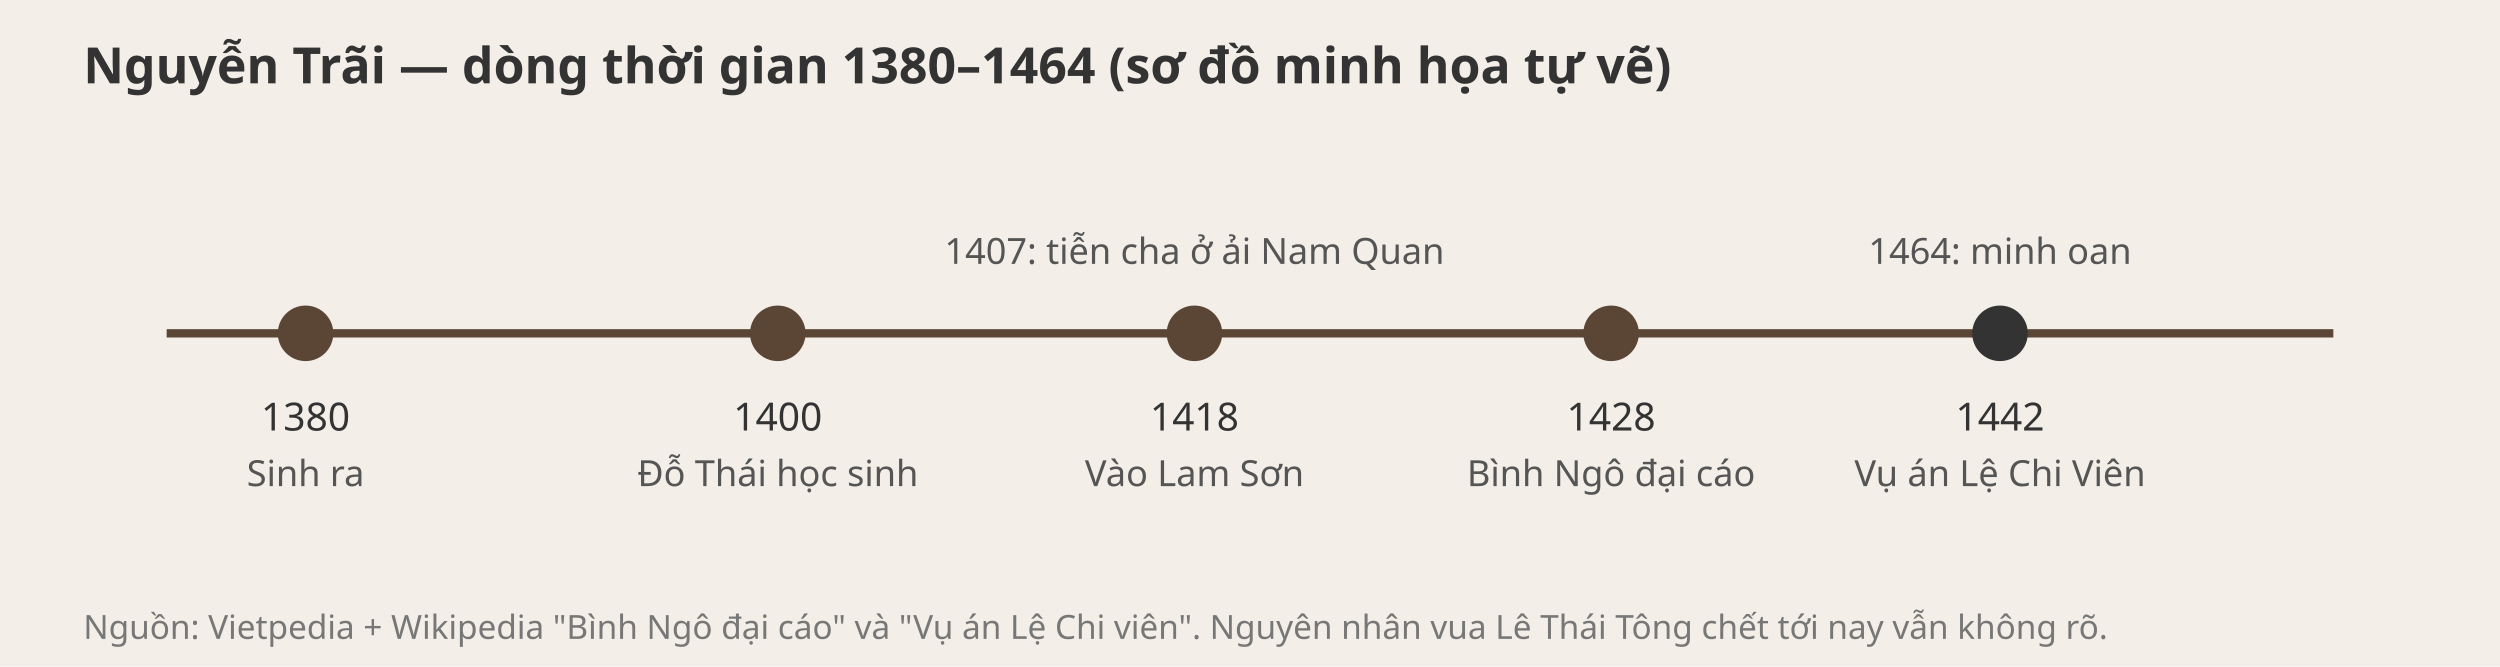
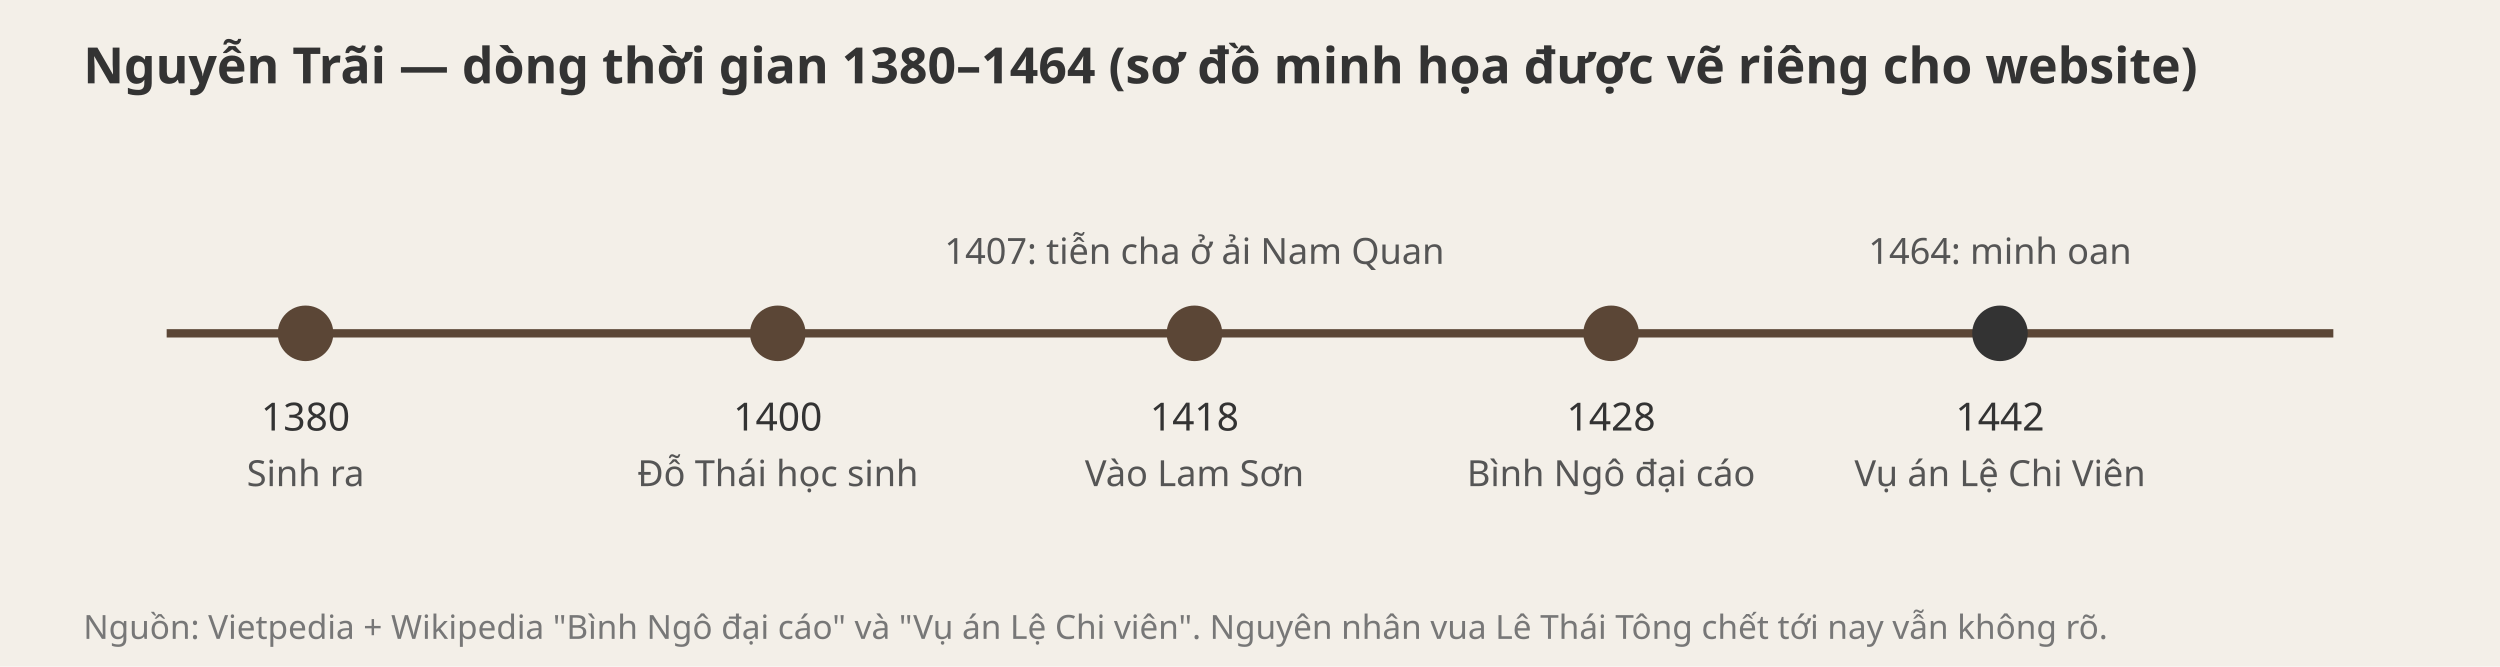
<svg xmlns="http://www.w3.org/2000/svg" width="900" height="240" viewBox="0 0 900 240" role="img" aria-label="Sơ đồ dòng thời gian Nguyễn Trãi 1380-1464">
  <rect width="900" height="240" fill="#f3efe8" />
-   <text x="30" y="30" font-family="sans-serif" font-size="18" font-weight="bold" fill="#333">Nguyễn Trãi — dòng thời gian 1380–1464 (sơ đồ minh họa tự vẽ)</text>
+   <text x="30" y="30" font-family="sans-serif" font-size="18" font-weight="bold" fill="#333">Nguyễn Trãi — dòng thời gian 1380–1464 (sơ đồ minh họa được vẽ riêng cho website)</text>
  <line x1="60" y1="120" x2="840" y2="120" stroke="#5b4636" stroke-width="3" />
  <circle cx="110" cy="120" r="10" fill="#5b4636" />
  <text x="110" y="155" text-anchor="middle" font-family="sans-serif" font-size="14" fill="#333">1380</text>
  <text x="110" y="175" text-anchor="middle" font-family="sans-serif" font-size="13" fill="#555">Sinh ra</text>
  <circle cx="280" cy="120" r="10" fill="#5b4636" />
  <text x="280" y="155" text-anchor="middle" font-family="sans-serif" font-size="14" fill="#333">1400</text>
  <text x="280" y="175" text-anchor="middle" font-family="sans-serif" font-size="13" fill="#555">Đỗ Thái học sinh</text>
  <circle cx="430" cy="120" r="10" fill="#5b4636" />
  <text x="430" y="155" text-anchor="middle" font-family="sans-serif" font-size="14" fill="#333">1418</text>
  <text x="430" y="175" text-anchor="middle" font-family="sans-serif" font-size="13" fill="#555">Vào Lam Sơn</text>
  <text x="430" y="95" text-anchor="middle" font-family="sans-serif" font-size="13" fill="#555">1407: tiễn cha ở ải Nam Quan</text>
  <circle cx="580" cy="120" r="10" fill="#5b4636" />
  <text x="580" y="155" text-anchor="middle" font-family="sans-serif" font-size="14" fill="#333">1428</text>
  <text x="580" y="175" text-anchor="middle" font-family="sans-serif" font-size="13" fill="#555">Bình Ngô đại cáo</text>
  <circle cx="720" cy="120" r="10" fill="#333" />
  <text x="720" y="155" text-anchor="middle" font-family="sans-serif" font-size="14" fill="#333">1442</text>
  <text x="720" y="175" text-anchor="middle" font-family="sans-serif" font-size="13" fill="#555">Vụ án Lệ Chi Viên</text>
  <text x="720" y="95" text-anchor="middle" font-family="sans-serif" font-size="13" fill="#555">1464: minh oan</text>
  <text x="30" y="230" font-family="sans-serif" font-size="12" fill="#777">Nguồn: Vietpedia + Wikipedia "Bình Ngô đại cáo" và "Vụ án Lệ Chi viên". Nguyên nhân vua Lê Thái Tông chết tới nay vẫn không rõ.</text>
</svg>
